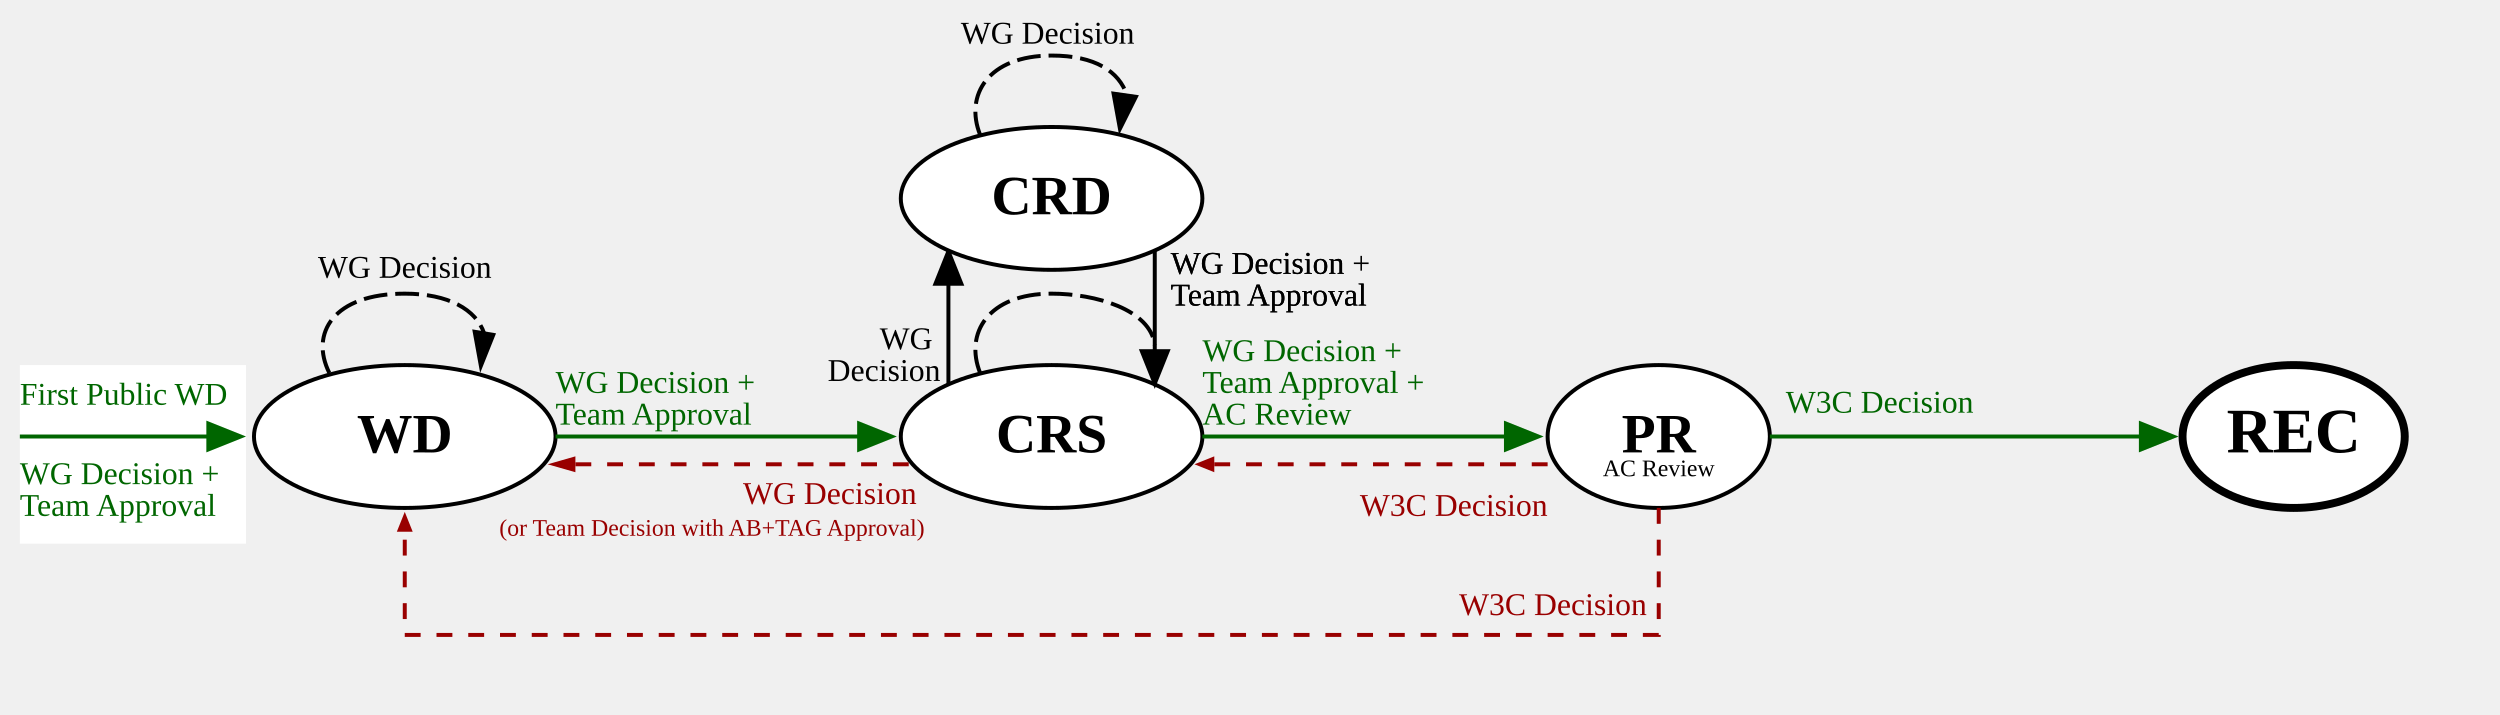
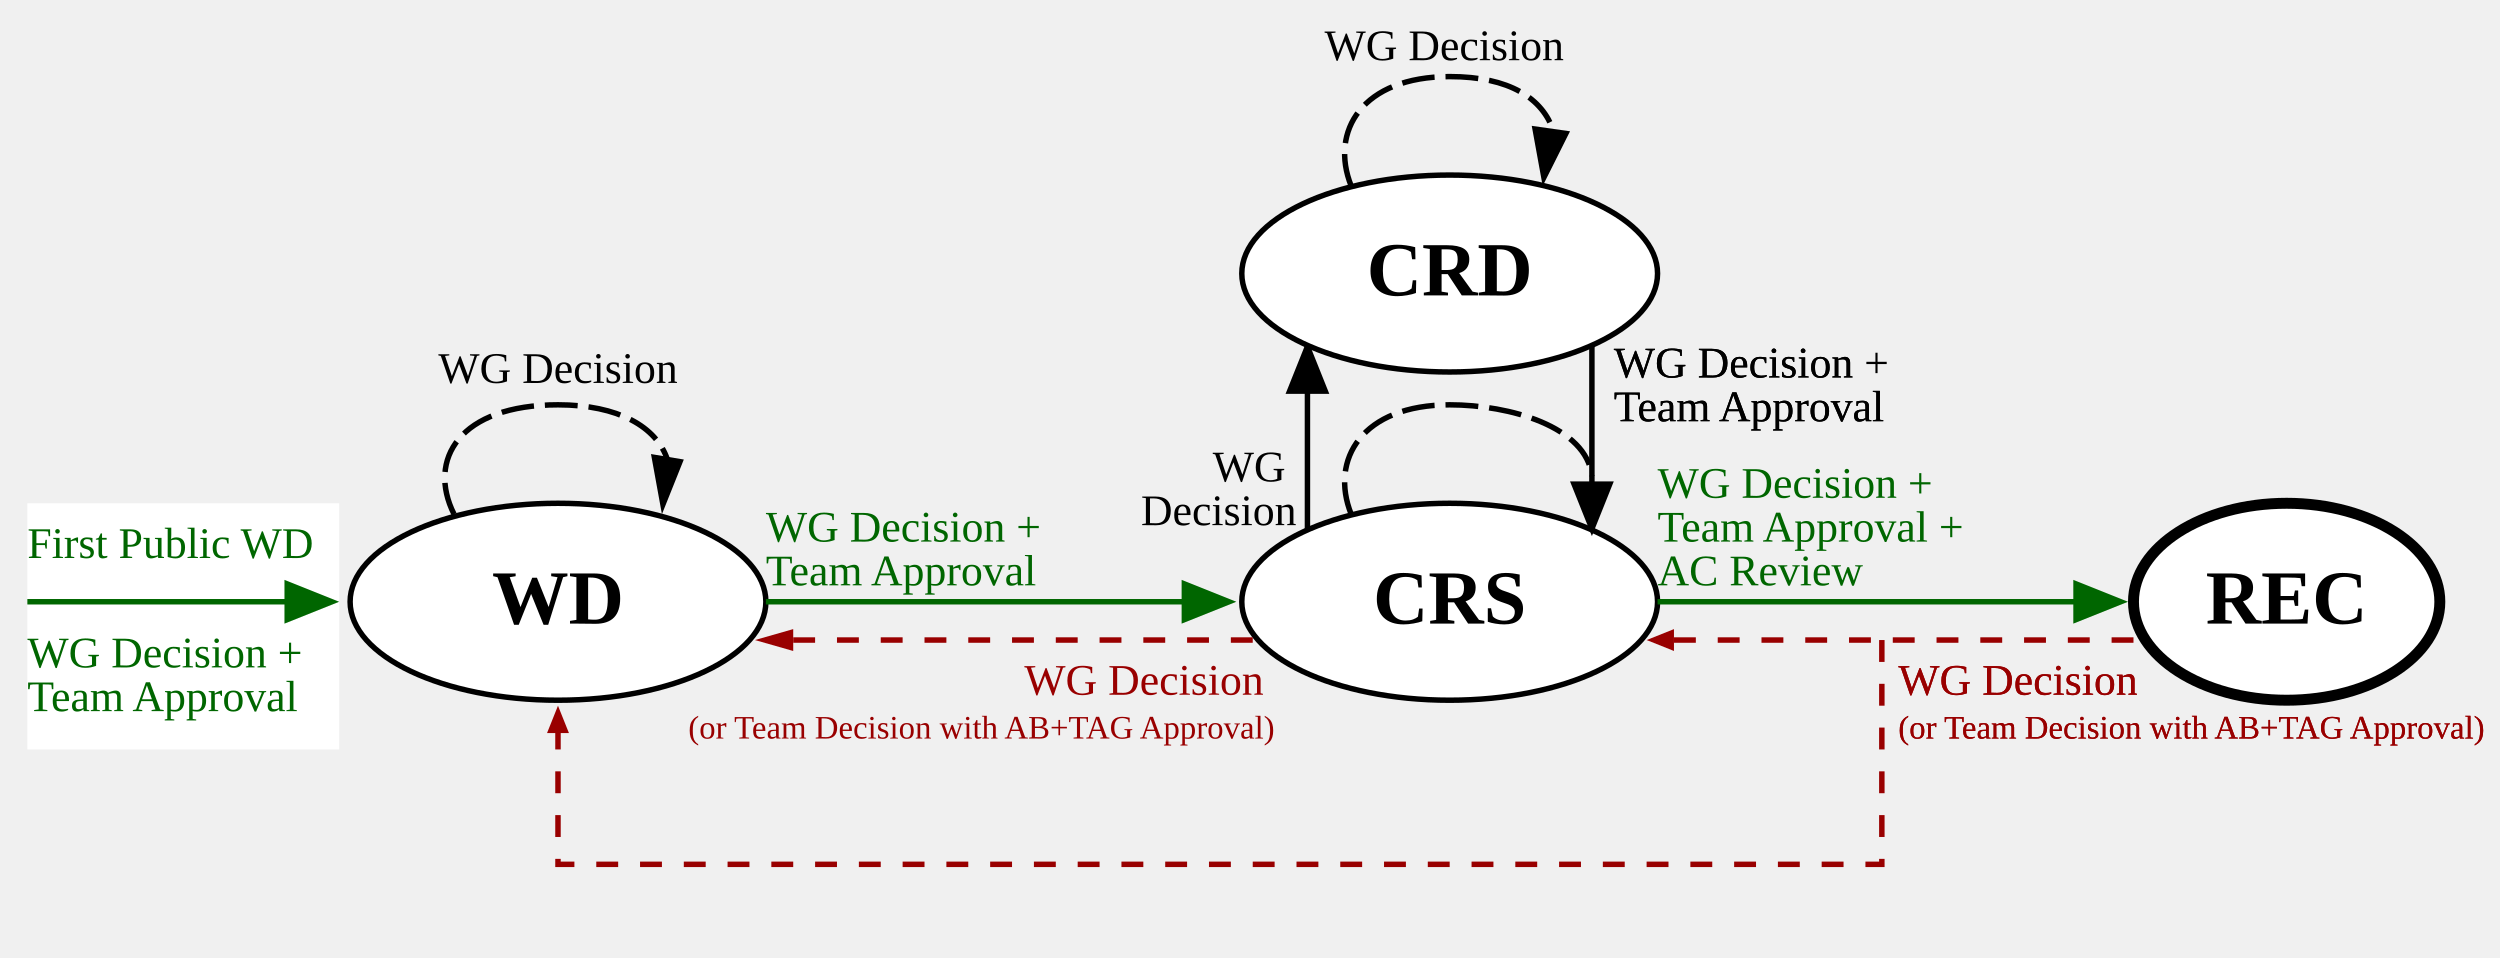
- <svg xmlns="http://www.w3.org/2000/svg" viewBox="-5 30 630 180" width="100%">
+ <svg xmlns="http://www.w3.org/2000/svg" viewBox="-5 30 457 175" width="100%">
  <g role="list">
    <g role="listitem" fill="#060">
      <a href="#wd-1">
        <rect role="img" fill="white" y="122" width="57" height="45">
							</rect>
        <text font-size="8">
          <tspan aria-hidden="true" y="132" x="0">First Public WD</tspan>
          <tspan x="0" y="152">WG Decision +</tspan>
          <tspan x="0" y="160">Team Approval</tspan>
        </text>
        <path d="M0,140h53" fill="none" stroke="#060" />
        <polygon points="47,136 57,140 47,144" />
      </a>
    </g>
    <g role="listitem">
      <a href="#cr-1">
        <ellipse role="img" id="wd-1" ry="18" rx="38" cy="140" cx="97" stroke="black" fill="#fff">
						</ellipse>
        <text aria-hidden="true" font-size="14" font-weight="bold" y="144" x="97" text-anchor="middle">WD</text>
      </a>
      <g role="list">
        <g role="listitem">
          <a href="#wd-1">
            <g role="img">
									</g>
            <text font-size="8" text-anchor="middle">
              <tspan x="97" y="100">WG Decision</tspan>
            </text>
            <path d="M78,124C73,114 79,104 97,104 108,104 115,108 117,114" fill="none" stroke="black" stroke-dasharray="6 2" />
            <polygon points="120,114 116,124 114,113" />
          </a>
        </g>
        <g role="listitem" fill="#060">
          <a href="#cr-1">
            <g role="img">
									</g>
            <text x="135" y="129" font-size="8">WG Decision +</text>
            <text x="135" y="137" font-size="8">Team Approval</text>
            <path stroke="#060" d="M135,140h81" />
            <polygon points="211,136 221,140 211,144" />
          </a>
        </g>
      </g>
    </g>
    <g role="listitem">
-       <a href="#pr-1">
+       <a href="#rec-1">
        <ellipse role="img" id="cr-1" ry="18" rx="38" cy="140" cx="260" stroke="black" fill="#fff">
						</ellipse>
        <text aria-hidden="true" font-size="14" font-weight="bold" y="144" x="260" text-anchor="middle">CRS</text>
      </a>
      <g role="list">
        <g role="listitem">
          <a href="#crd-1">
            <g role="img">
									</g>
            <text font-size="8" text-anchor="end">
              <tspan x="232" y="118">WG</tspan>
              <tspan x="232" y="126">Decision</tspan>
            </text>
            <path stroke="#000" d="M234,127v-34" />
            <polygon points="234,92 230,102 238,102" />
          </a>
        </g>
        <g role="listitem">
          <a href="#cr-1">
            <g role="img">
									</g>
            <text font-size="8">
              <tspan x="290" y="99">WG Decision</tspan>
              <tspan x="290" y="107">Team Approval</tspan>
            </text>
            <path stroke="#000" d="M242,124C238,114 244,104 260,104 271,104 285,108 286,117" stroke-dasharray="6 2" fill="none" />
          </a>
        </g>
        <g role="listitem" fill="#060">
-           <a href="#pr-1">
+           <a href="#rec-1">
            <g role="img">
							</g>
            <text x="298" y="121" font-size="8">WG Decision +</text>
            <text x="298" y="129" font-size="8">Team Approval +</text>
            <text x="298" y="137" font-size="8">AC Review</text>
            <path d="M298,140h77" stroke="#060" />
            <polygon points="374,136 384,140 374,144" />
          </a>
        </g>
        <g role="listitem" fill="#900">
          <a href="#wd-1">
            <g role="img">
								</g>
            <text font-size="8" text-anchor="end">
              <tspan x="228" y="157">WG Decision</tspan>
              <tspan font-size="6" x="228" y="165">(or Team Decision with AB+TAG Approval)</tspan>
            </text>
            <path d="M140,147h84" stroke-dasharray="4 4" stroke="#900" />
            <polygon points="140,145 133,147 140,149" />
          </a>
        </g>
      </g>
    </g>
    <g role="listitem">
      <a href="#cr-1">
        <ellipse role="img" id="crd-1" ry="18" rx="38" cy="80" cx="260" stroke="black" fill="#fff">
						</ellipse>
        <text aria-hidden="true" font-size="14" font-weight="bold" y="84" x="260" text-anchor="middle">CRD</text>
      </a>
      <g role="list">
        <g role="listitem">
          <a href="#crd-1">
            <g role="img">
									</g>
            <text font-size="8" text-anchor="middle">
              <tspan x="259" y="41">WG Decision</tspan>
            </text>
            <path stroke="#000" d="M242,64C238,54 244,44 260,44 271,44 277,48 279,54" fill="none" stroke-dasharray="6 2" />
            <polygon points="282,54 277,64 275,53" />
          </a>
        </g>
        <g role="listitem">
          <a href="#cr-1">
            <g role="img">
									</g>
            <text font-size="8">
              <tspan x="290" y="99">WG Decision +</tspan>
              <tspan x="290" y="107">Team Approval</tspan>
            </text>
            <path stroke="#000" d="M286,127v-34" />
            <polygon points="286,128 282,118 290,118" />
          </a>
        </g>
      </g>
    </g>
    <g role="listitem">
      <a href="#rec-1">
-         <ellipse role="img" id="pr-1" ry="18" rx="28" cy="140" cx="413" stroke="black" fill="#fff">
+         <ellipse role="img" id="rec-1" ry="18" rx="28" cy="140" cx="413" stroke="black" fill="#fff" stroke-width="2">
						</ellipse>
-         <text aria-hidden="true" font-size="14" font-weight="bold" y="144" x="413" text-anchor="middle">PR</text>
-         <text area-hidden="true" font-size="6" y="150" x="413" text-anchor="middle">AC Review</text>
+         <text aria-hidden="true" font-size="14" font-weight="bold" y="144" x="413" text-anchor="middle">REC</text>
      </a>
      <g role="list">
-         <g role="listitem" fill="#060">
-           <a href="#rec-1">
-             <g role="img">
- 									</g>
-             <text x="300" y="138" font-size="8">
-               <tspan x="445" y="134">W3C Decision</tspan>
-             </text>
-             <path d="M441,140h100" stroke="#060" />
-             <polygon points="534,136 544,140 534,144" />
-           </a>
-         </g>
        <g role="listitem" fill="#900">
          <a href="#cr-1">
            <g role="img">
									</g>
-             <text font-size="8" text-anchor="end">
-               <tspan x="385" y="160">W3C Decision</tspan>
+             <text font-size="8" text-anchor="start">
+               <tspan x="342" y="157">WG Decision</tspan>
+               <tspan x="342" y="165" font-size="6">(or Team Decision with AB+TAG Approval)</tspan>
            </text>
            <path d="M301,147h88" stroke-dasharray="4 4" stroke="#900" />
            <polygon points="301,145 296,147 301,149" />
          </a>
        </g>
        <g role="listitem" fill="#900">
          <a href="#wd-1">
            <g role="img">
									</g>
-             <text font-size="8" text-anchor="end">
-               <tspan x="410" y="185">W3C Decision</tspan>
+             <text font-size="8" text-anchor="start">
+               <tspan x="342" y="157">WG Decision</tspan>
+               <tspan x="342" y="165" font-size="6">(or Team Decision with AB+TAG Approval)</tspan>
            </text>
-             <path d="M413,158v32h-316v-26" stroke-dasharray="4 4" stroke="#900" fill="none" />
+             <path d="M339,147v41h-242v-26" stroke-dasharray="4 4" stroke="#900" fill="none" />
            <polygon points="95,164 97,159 99,164" />
          </a>
        </g>
      </g>
    </g>
-     <g role="listitem">
-       <ellipse role="img" id="rec-1" ry="18" rx="28" cy="140" cx="573" stroke="black" fill="#fff" stroke-width="2">
- 						</ellipse>
-       <text aria-hidden="true" font-size="16" font-weight="bold" y="144" x="573" text-anchor="middle" stroke-width=".3">REC</text>
-     </g>
  </g>
</svg>
